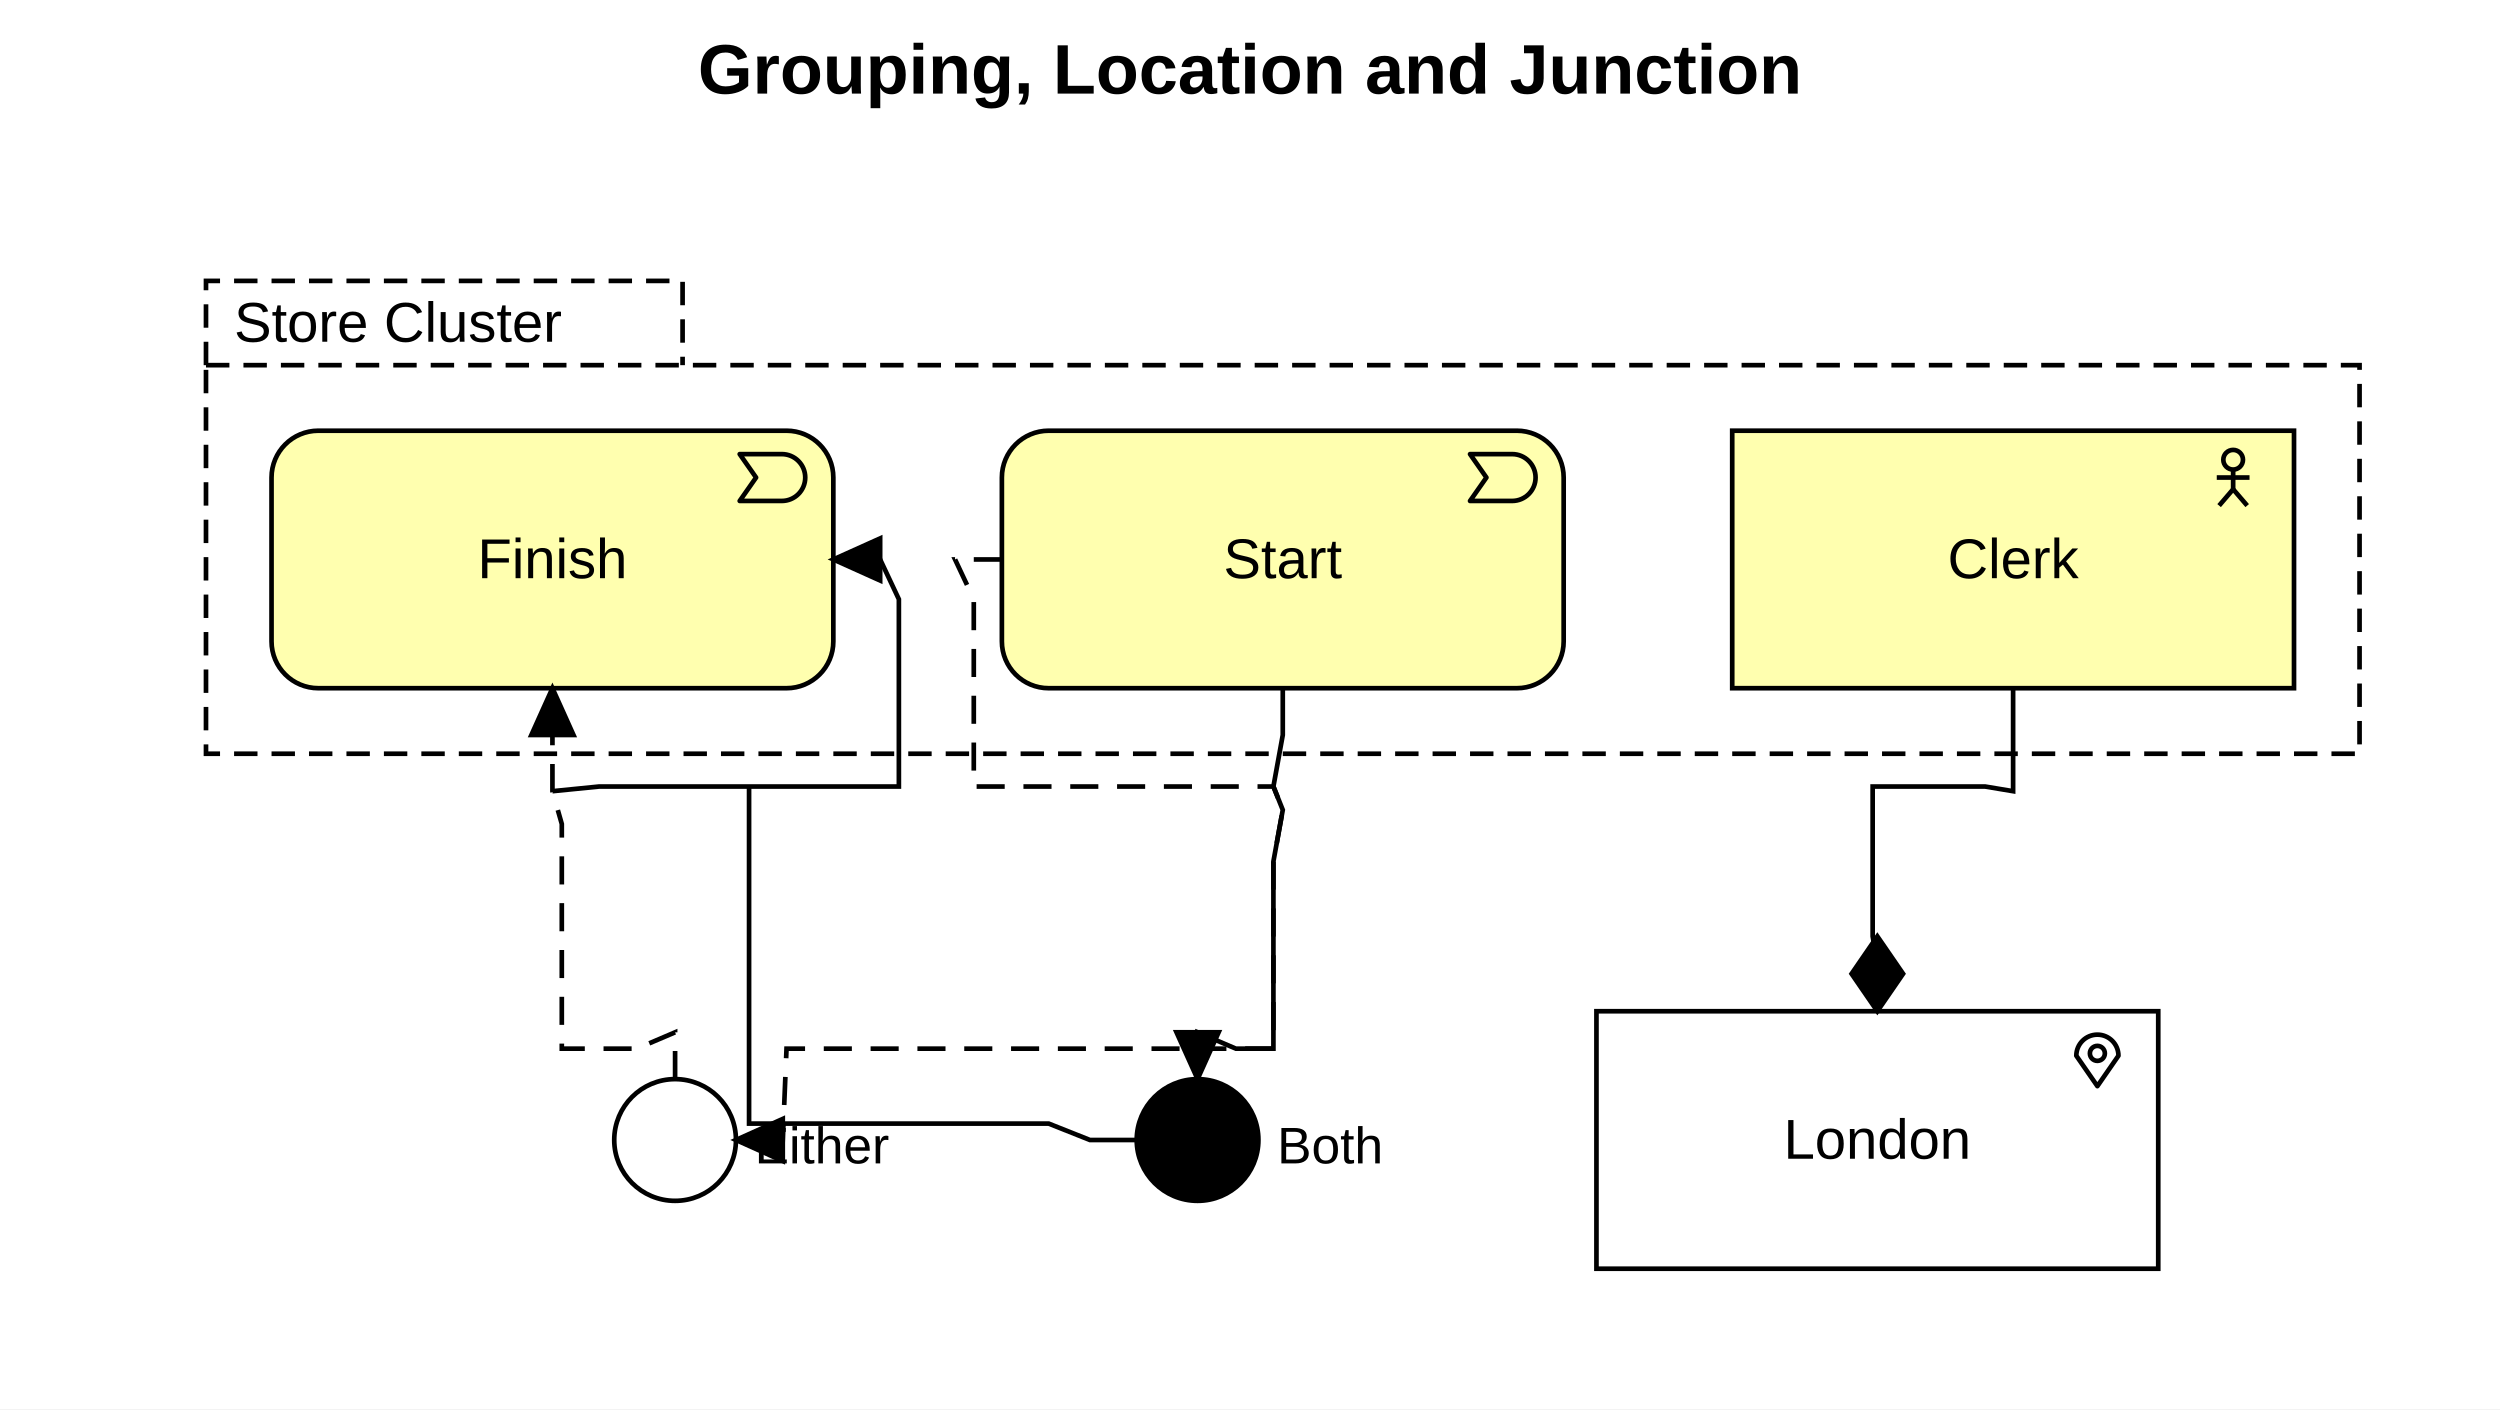
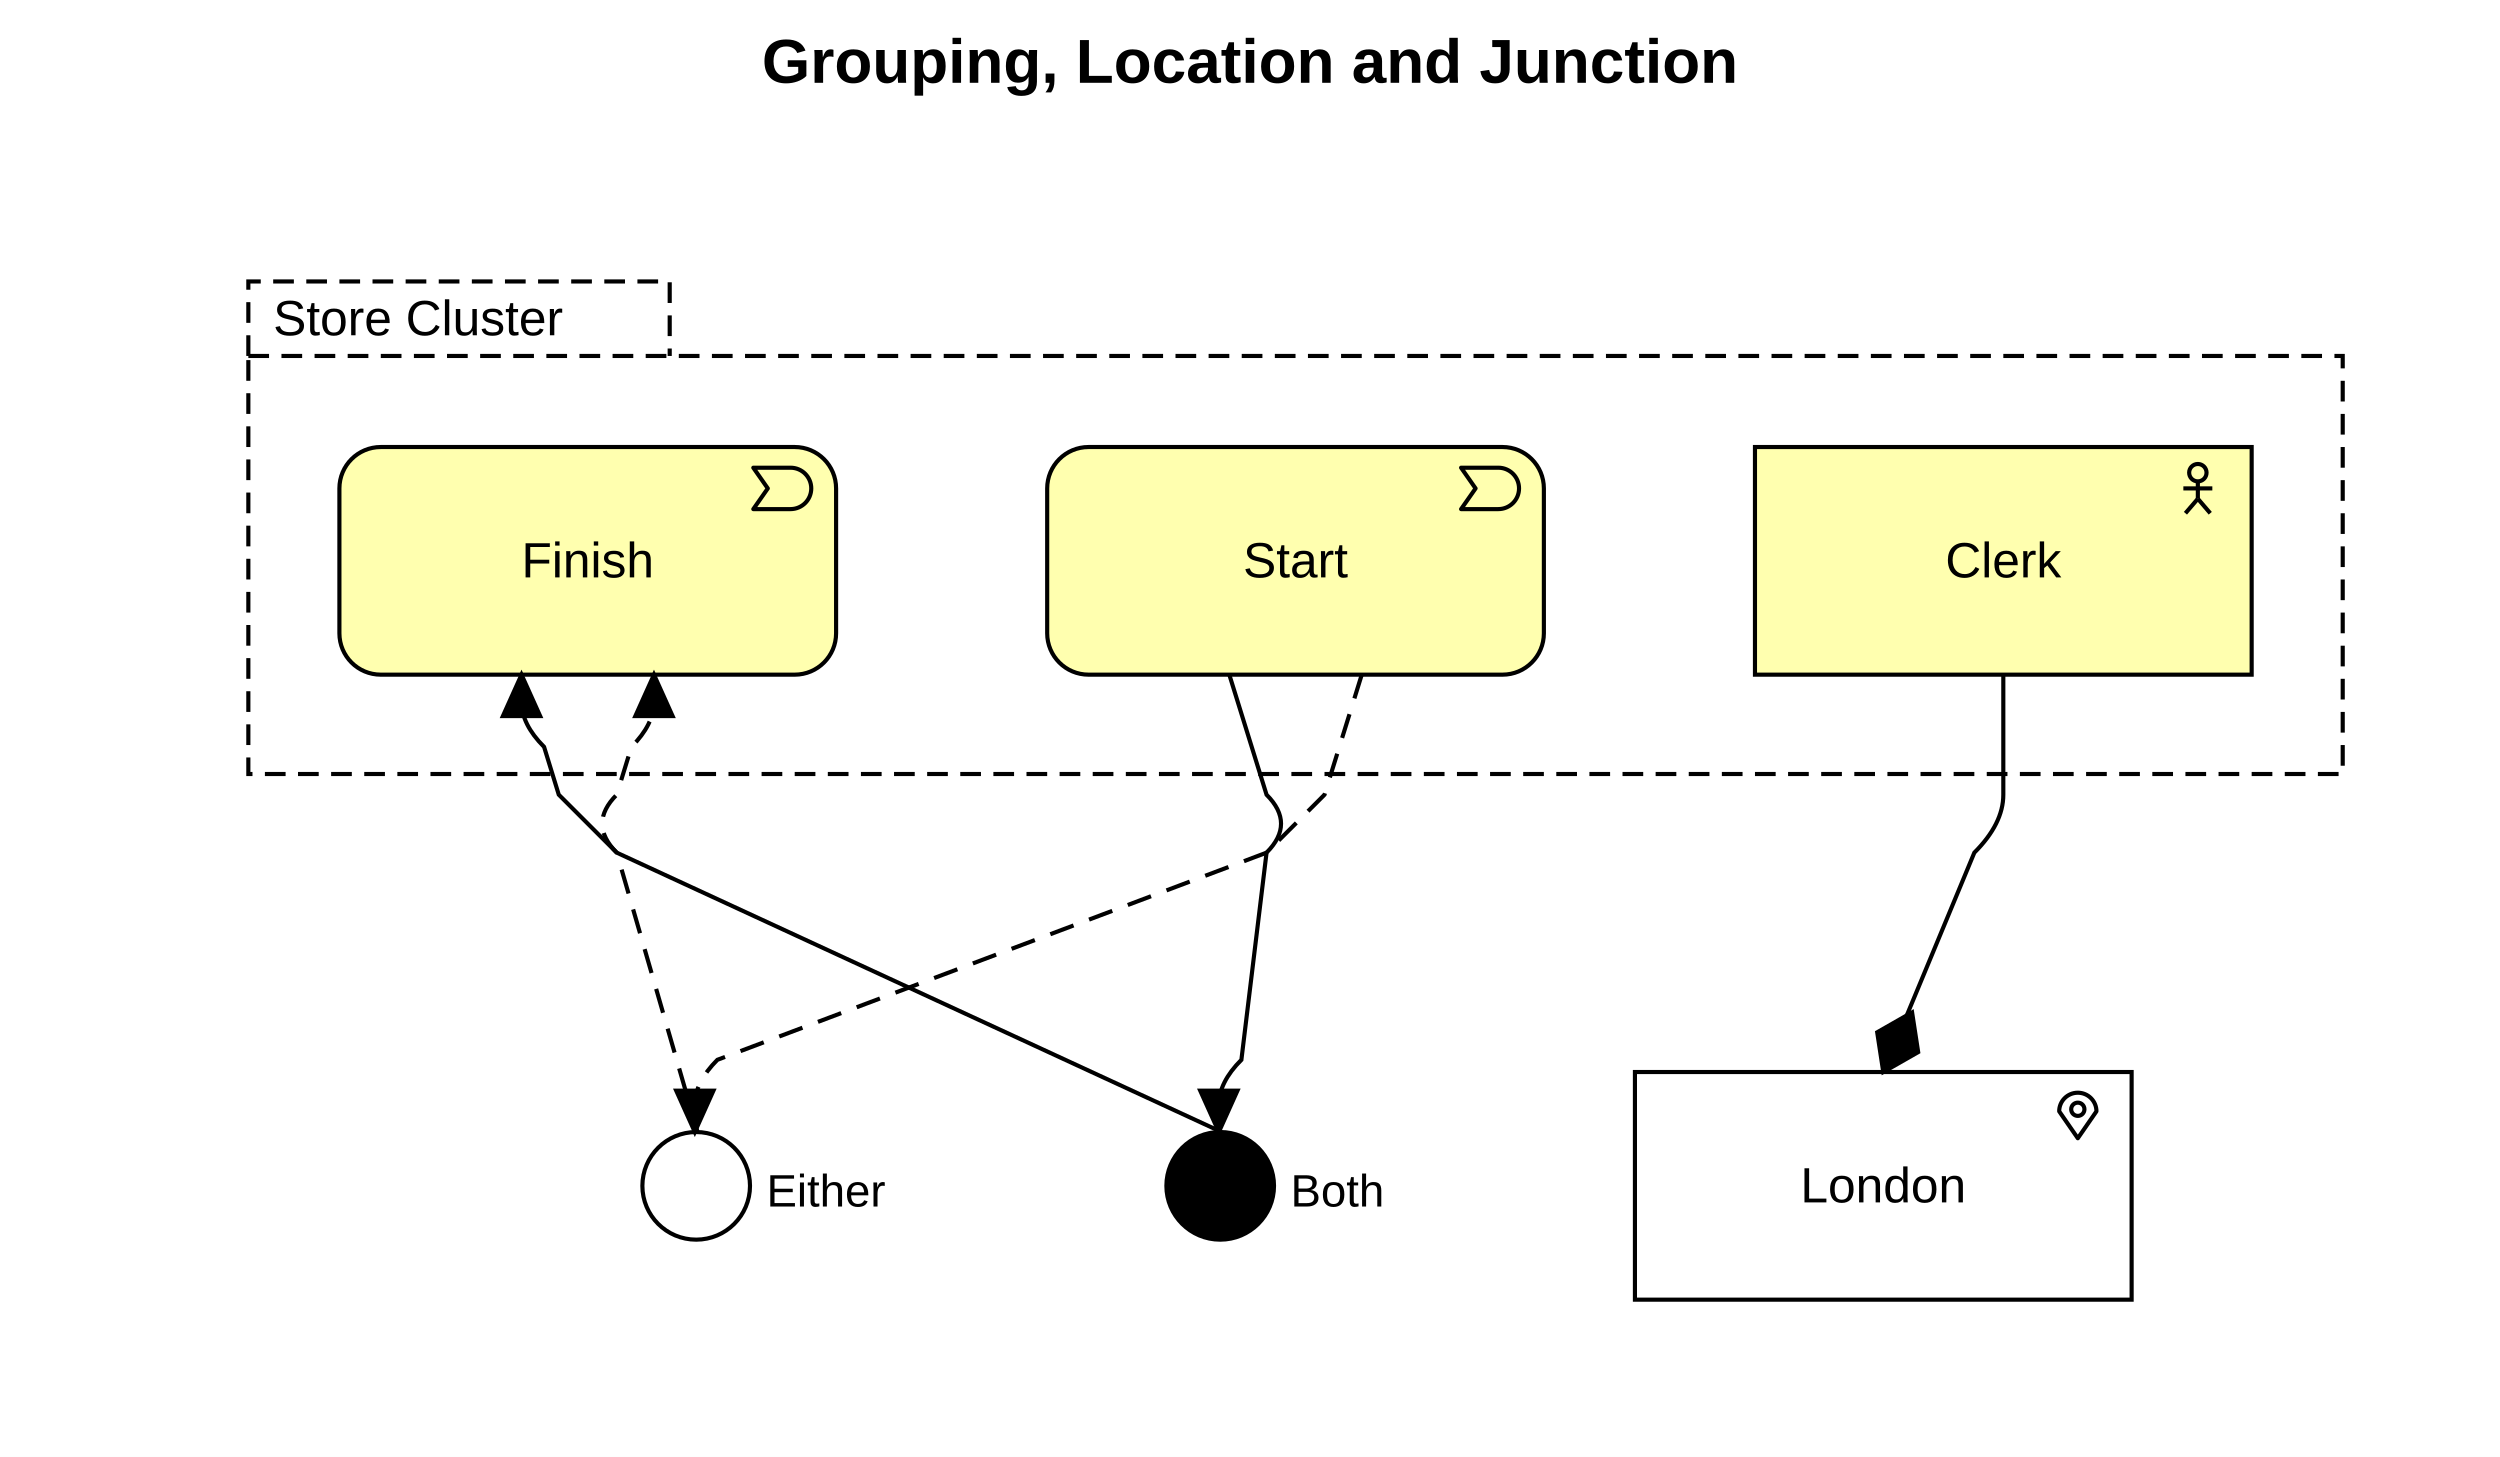
- <svg xmlns="http://www.w3.org/2000/svg" width="534" height="301" viewBox="0 0 534 301" font-family="Arial, Helvetica, sans-serif" font-size="12">
-   <rect x="0" y="0" width="534" height="301" fill="#ffffff" />
-   <text x="267" y="20" text-anchor="middle" font-size="15" font-weight="bold">Grouping, Location and Junction</text>
+ <svg xmlns="http://www.w3.org/2000/svg" width="604" height="352" viewBox="0 0 604 352" font-family="Arial, Helvetica, sans-serif" font-size="12">
+   <rect x="0" y="0" width="604" height="352" fill="#ffffff" />
+   <text x="302" y="20" text-anchor="middle" font-size="15" font-weight="bold">Grouping, Location and Junction</text>
  <g transform="translate(10,40)">
    <g class="group" data-id="store">
-       <path d="M34,38 V20 H135.8 V38" fill="none" stroke="#000" stroke-dasharray="5 3" />
-       <rect x="34" y="38" width="460" height="83" fill="none" stroke="#000" stroke-dasharray="5 3" />
-       <text x="40" y="33">Store Cluster</text>
+       <path d="M50,46 V28 H151.8 V46" fill="none" stroke="#000" stroke-dasharray="5 3" />
+       <rect x="50" y="46" width="506" height="101" fill="none" stroke="#000" stroke-dasharray="5 3" />
+       <text x="56" y="41">Store Cluster</text>
    </g>
    <g class="element location" data-id="london">
-       <rect fill="#FFFFFF" stroke="#000000" stroke-width="1" x="331" y="176" width="120" height="55" rx="0" ry="0" />
+       <rect fill="#FFFFFF" stroke="#000000" stroke-width="1" x="385" y="219" width="120" height="55" rx="0" ry="0" />
      <g stroke="#000" stroke-width="1" stroke-linejoin="round" fill="none">
-         <path d="M438,192 L433.5,185.5 A4.5,4.5 0 1 1 442.5,185.5 Z" />
-         <circle cx="438" cy="185" r="1.6" />
+         <path d="M492,235 L487.5,228.5 A4.5,4.5 0 1 1 496.5,228.5 Z" />
+         <circle cx="492" cy="228" r="1.6" />
      </g>
-       <text x="391" y="207.5" text-anchor="middle">London</text>
+       <text x="445" y="250.5" text-anchor="middle">London</text>
    </g>
    <g class="element junction" data-id="both">
-       <circle cx="245.8" cy="203.5" r="13" fill="#000" stroke="#000" stroke-width="1" />
-       <text x="262.8" y="208.5" font-size="11">Both</text>
+       <circle cx="284.8" cy="246.5" r="13" fill="#000" stroke="#000" stroke-width="1" />
+       <text x="301.8" y="251.5" font-size="11">Both</text>
    </g>
    <g class="element junction" data-id="either">
-       <circle cx="134.2" cy="203.5" r="13" fill="#fff" stroke="#000" stroke-width="1" />
-       <text x="151.2" y="208.5" font-size="11">Either</text>
+       <circle cx="158.2" cy="246.5" r="13" fill="#fff" stroke="#000" stroke-width="1" />
+       <text x="175.2" y="251.5" font-size="11">Either</text>
    </g>
    <g class="element business-actor" data-id="clerk">
-       <rect fill="#FFFFAF" stroke="#000000" stroke-width="1" x="360" y="52" width="120" height="55" rx="0" ry="0" />
+       <rect fill="#FFFFAF" stroke="#000000" stroke-width="1" x="414" y="68" width="120" height="55" rx="0" ry="0" />
      <g stroke="#000" stroke-width="1" stroke-linejoin="round" fill="none">
-         <circle cx="467" cy="58.2" r="2.1" />
-         <line x1="467" y1="60.3" x2="467" y2="64.5" />
-         <line x1="463.5" y1="62" x2="470.5" y2="62" />
-         <line x1="467" y1="64.5" x2="464" y2="68" />
-         <line x1="467" y1="64.5" x2="470" y2="68" />
+         <circle cx="521" cy="74.2" r="2.1" />
+         <line x1="521" y1="76.3" x2="521" y2="80.5" />
+         <line x1="517.5" y1="78" x2="524.5" y2="78" />
+         <line x1="521" y1="80.5" x2="518" y2="84" />
+         <line x1="521" y1="80.5" x2="524" y2="84" />
      </g>
-       <text x="420" y="83.5" text-anchor="middle">Clerk</text>
+       <text x="474" y="99.5" text-anchor="middle">Clerk</text>
    </g>
    <g class="element business-event" data-id="start">
-       <rect fill="#FFFFAF" stroke="#000000" stroke-width="1" x="204" y="52" width="120" height="55" rx="10" ry="10" />
-       <path stroke="#000" stroke-width="1" stroke-linejoin="round" fill="none" d="M304,57 H313 A5,5 0 0 1 313,67 H304 L307.5,62 Z" />
-       <text x="264" y="83.5" text-anchor="middle">Start</text>
+       <rect fill="#FFFFAF" stroke="#000000" stroke-width="1" x="243" y="68" width="120" height="55" rx="10" ry="10" />
+       <path stroke="#000" stroke-width="1" stroke-linejoin="round" fill="none" d="M343,73 H352 A5,5 0 0 1 352,83 H343 L346.5,78 Z" />
+       <text x="303" y="99.5" text-anchor="middle">Start</text>
    </g>
    <g class="element business-event" data-id="finish">
-       <rect fill="#FFFFAF" stroke="#000000" stroke-width="1" x="48" y="52" width="120" height="55" rx="10" ry="10" />
-       <path stroke="#000" stroke-width="1" stroke-linejoin="round" fill="none" d="M148,57 H157 A5,5 0 0 1 157,67 H148 L151.5,62 Z" />
-       <text x="108" y="83.5" text-anchor="middle">Finish</text>
+       <rect fill="#FFFFAF" stroke="#000000" stroke-width="1" x="72" y="68" width="120" height="55" rx="10" ry="10" />
+       <path stroke="#000" stroke-width="1" stroke-linejoin="round" fill="none" d="M172,73 H181 A5,5 0 0 1 181,83 H172 L175.5,78 Z" />
+       <text x="132" y="99.5" text-anchor="middle">Finish</text>
    </g>
    <g class="relationship composition" data-source="london" data-target="clerk">
-       <path d="M391,176L391,166L390,160L390,128L414,128L420,129L420,107" fill="none" stroke="#000" stroke-width="1" />
-       <path d="M391,176 L385.5,168 L391,160 L396.5,168 Z" fill="#000" stroke="#000" stroke-width="1" />
+       <path d="M445,219L467,166Q474,159 474,152L474,140.45Q474,135 474,129.55L474,123" fill="none" stroke="#000" stroke-width="1" />
+       <path d="M445,219 L443.53,209.4 L451.96,204.59 L453.43,214.19 Z" fill="#000" stroke="#000" stroke-width="1" />
    </g>
    <g class="relationship triggering" data-source="start" data-target="both">
-       <path d="M264,107L264,117L262,128L264,133L264,133L262,144L262,184L254,184L245.8,180.5L245.8,190.5" fill="none" stroke="#000" stroke-width="1" />
-       <path d="M245.8,190.5 L241.3,180.5 L250.3,180.5 Z" fill="#000" stroke="#000" stroke-width="1" />
+       <path d="M287,123L296,152Q303,159 296,166L289.92,216.05Q284.47,221.5 284.47,226.95L284.47,233.5" fill="none" stroke="#000" stroke-width="1" />
+       <path d="M284.47,233.5 L279.97,223.5 L288.97,223.5 Z" fill="#000" stroke="#000" stroke-width="1" />
    </g>
    <g class="relationship triggering" data-source="both" data-target="finish">
-       <path d="M232.8,203.5L222.8,203.5L214,200L150,200L150,128L118,128L108,129L108,129L118,128L182,128L182,88L178,79.5L168,79.5" fill="none" stroke="#000" stroke-width="1" />
-       <path d="M168,79.5 L178,75 L178,84 Z" fill="#000" stroke="#000" stroke-width="1" />
+       <path d="M285.13,233.5L139,166Q132,159 125,152L121.45,140.45Q116,135 116,129.55L116,123" fill="none" stroke="#000" stroke-width="1" />
+       <path d="M116,123 L120.5,133 L111.5,133 Z" fill="#000" stroke="#000" stroke-width="1" />
    </g>
    <g class="relationship flow" data-source="start" data-target="either">
-       <path d="M204,79.5L194,79.5L198,88L198,128L262,128L264,133L264,133L262,144L262,184L158,184L157.2,203.5L147.2,203.5" fill="none" stroke="#000" stroke-width="1" stroke-dasharray="6 4" />
-       <path d="M147.2,203.5 L157.2,199 L157.2,208 Z" fill="#000" stroke="#000" stroke-width="1" />
+       <path d="M319,123L310,152Q303,159 296,166L163.32,216.05Q157.87,221.5 157.87,226.95L157.87,233.5" fill="none" stroke="#000" stroke-width="1" stroke-dasharray="6 4" />
+       <path d="M157.87,233.5 L153.37,223.5 L162.37,223.5 Z" fill="#000" stroke="#000" stroke-width="1" />
    </g>
    <g class="relationship flow" data-source="either" data-target="finish">
-       <path d="M134.2,190.5L134.2,180.5L126,184L110,184L110,136L108,129L108,107" fill="none" stroke="#000" stroke-width="1" stroke-dasharray="6 4" />
-       <path d="M108,107 L112.5,117 L103.5,117 Z" fill="#000" stroke="#000" stroke-width="1" />
+       <path d="M158.53,233.5L139,166Q132,159 139,152L142.55,140.45Q148,135 148,129.55L148,123" fill="none" stroke="#000" stroke-width="1" stroke-dasharray="6 4" />
+       <path d="M148,123 L152.5,133 L143.5,133 Z" fill="#000" stroke="#000" stroke-width="1" />
    </g>
  </g>
</svg>
